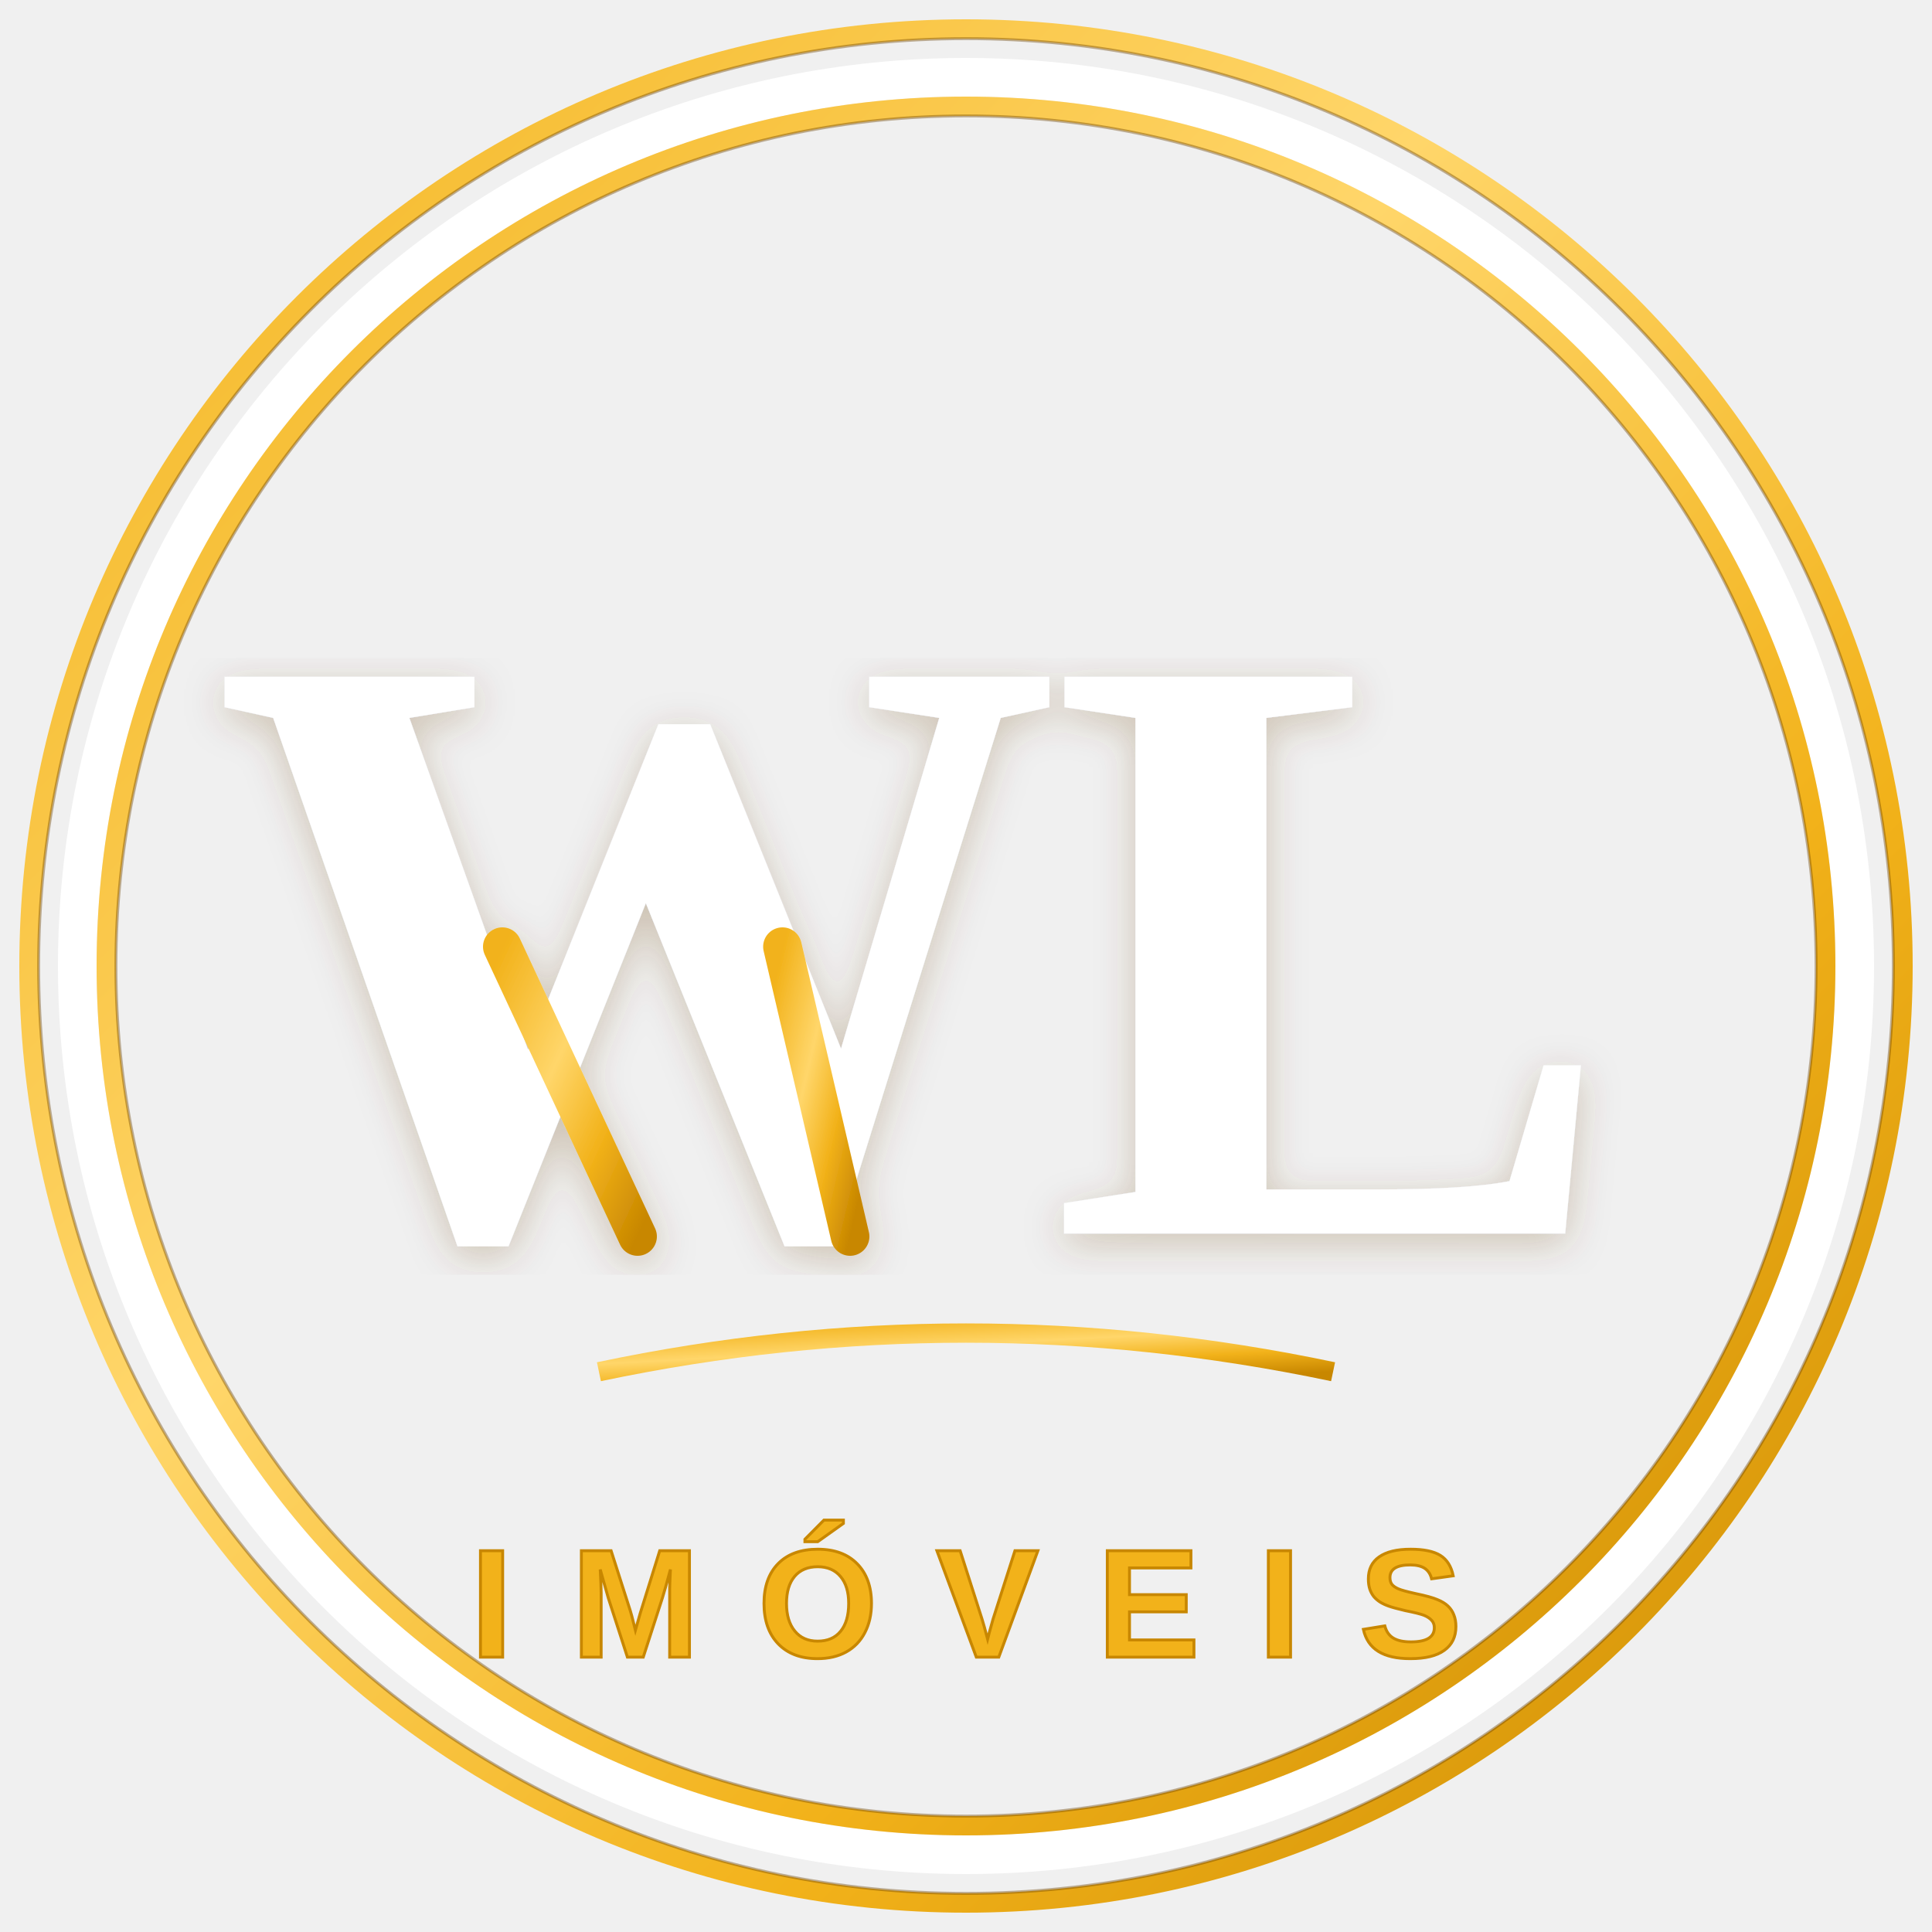
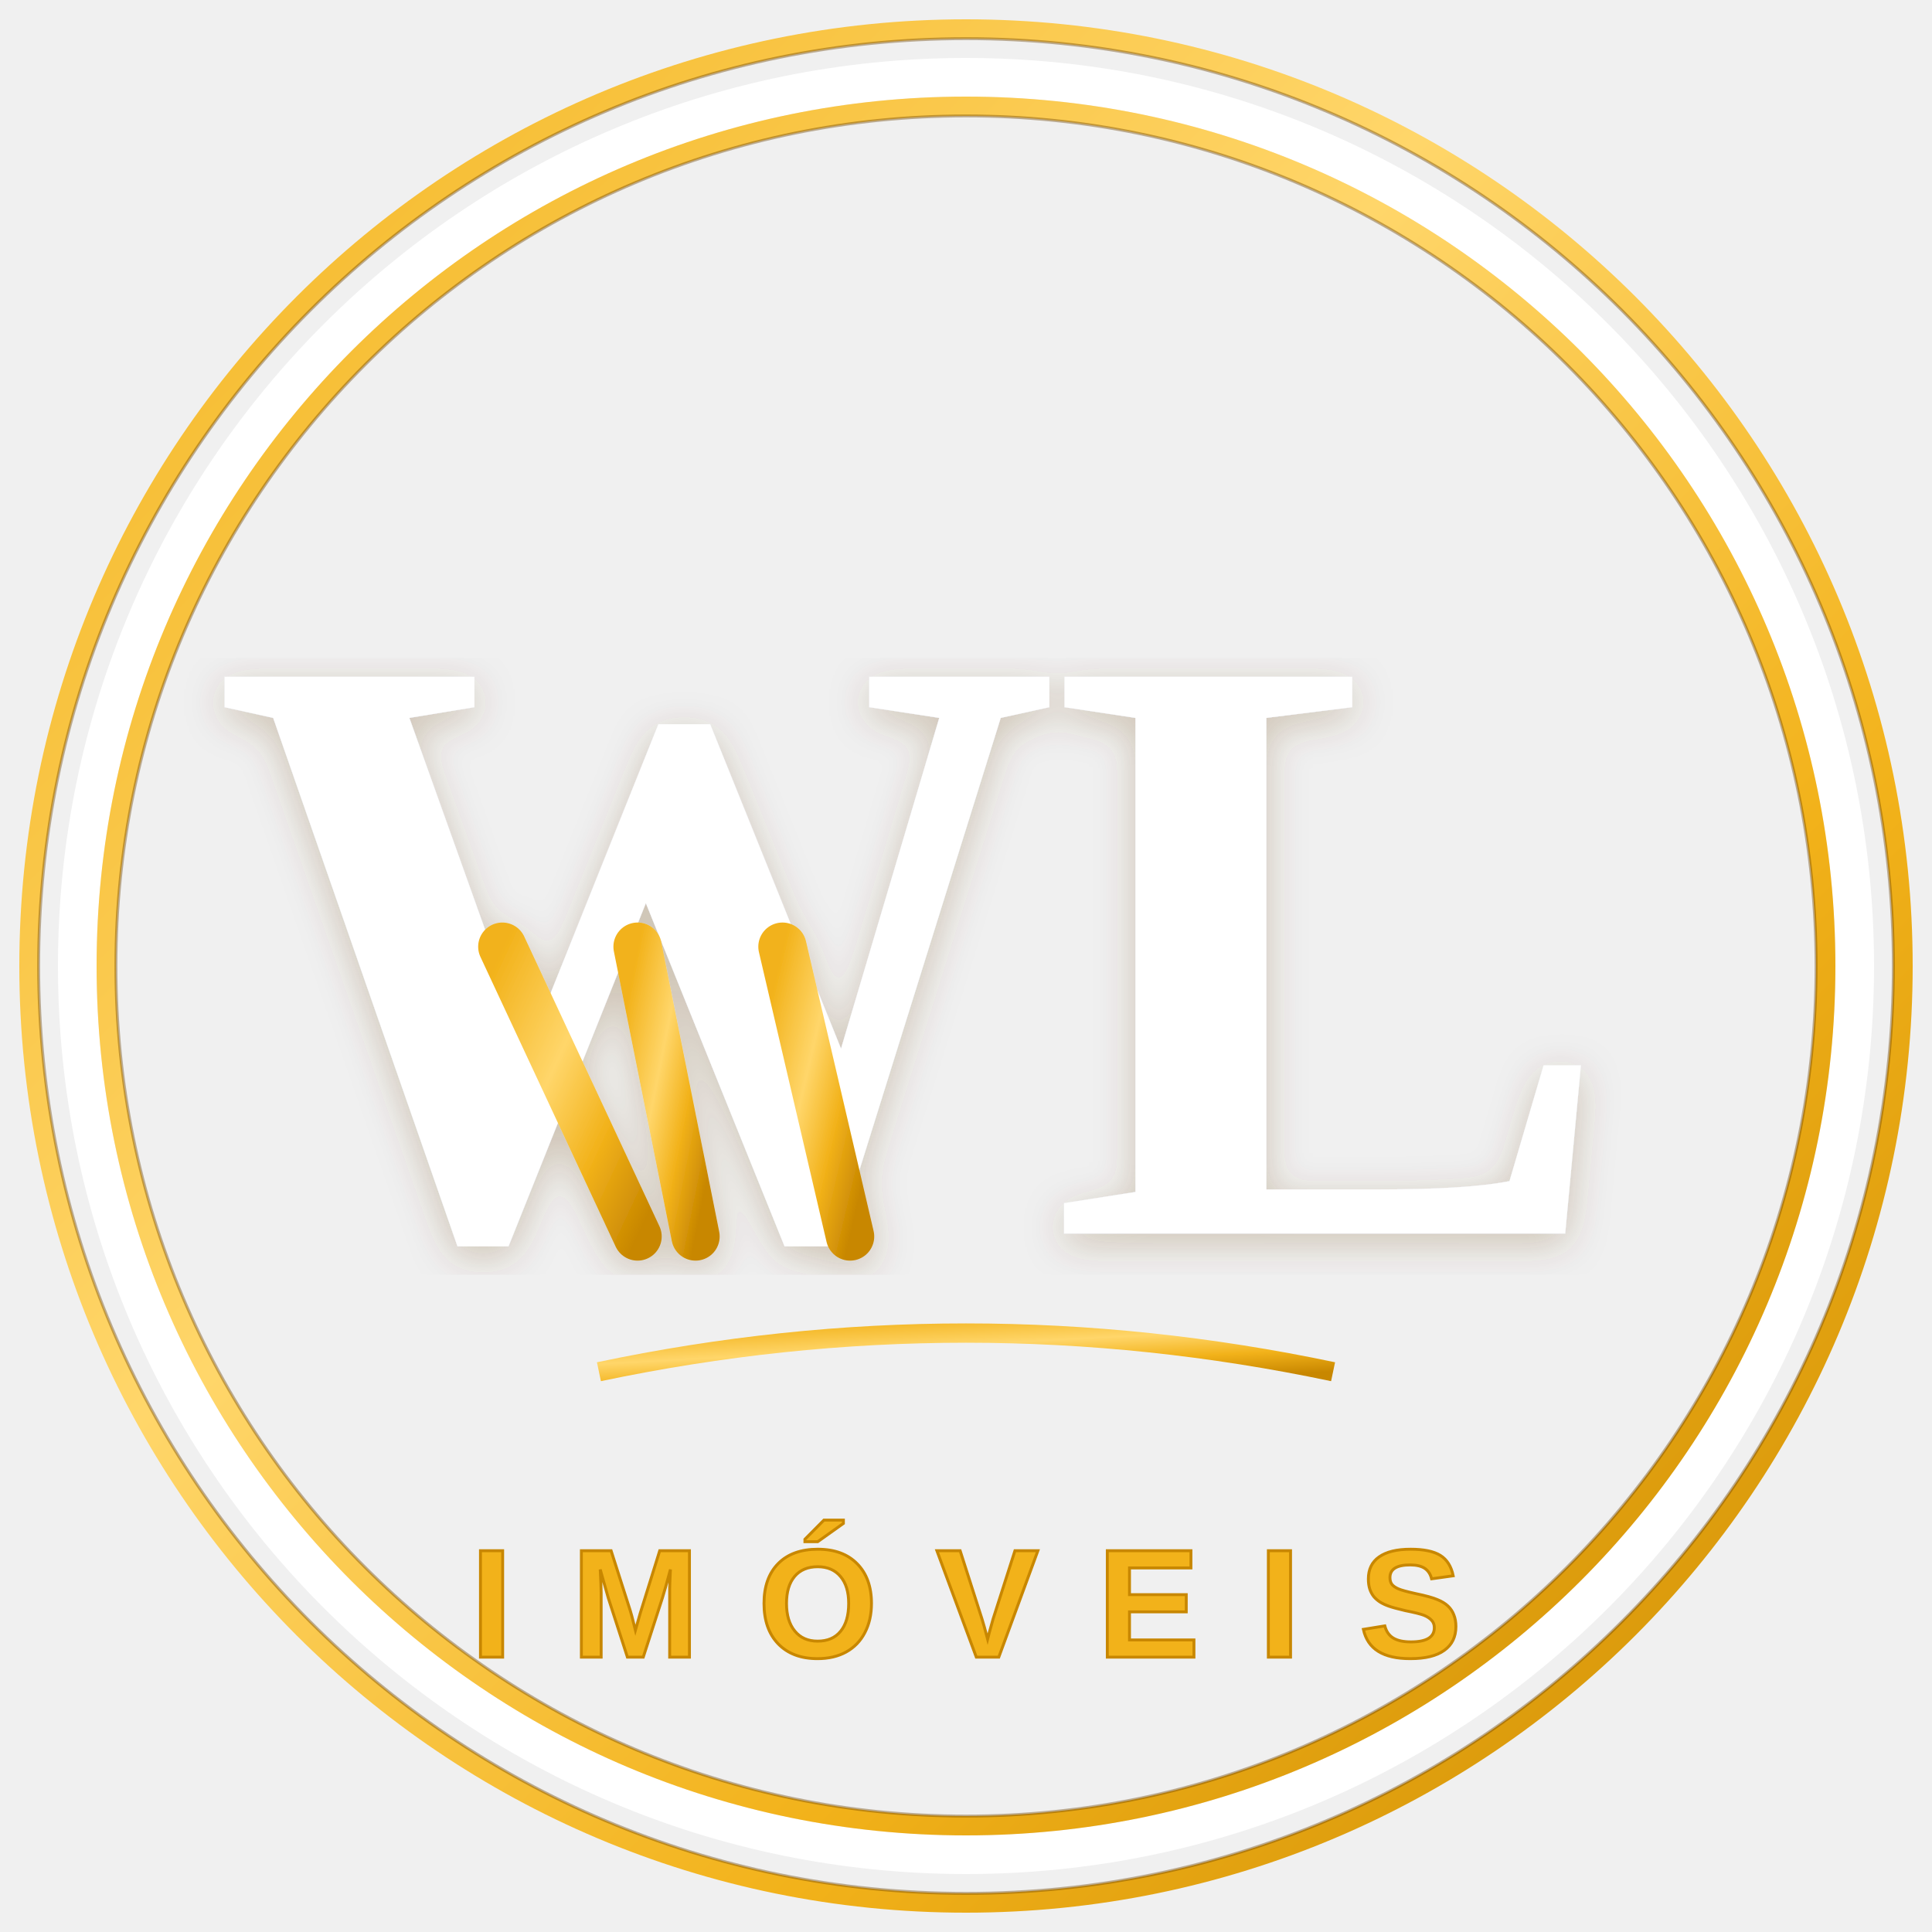
<svg xmlns="http://www.w3.org/2000/svg" viewBox="0 0 200 200" width="200" height="200">
  <defs>
    <linearGradient id="goldGrad" x1="0%" y1="0%" x2="100%" y2="100%">
      <stop offset="0%" style="stop-color:#F2B21A" />
      <stop offset="40%" style="stop-color:#FFD66A" />
      <stop offset="70%" style="stop-color:#F2B21A" />
      <stop offset="100%" style="stop-color:#C88700" />
    </linearGradient>
    <filter id="shadow" x="-5%" y="-5%" width="110%" height="110%">
      <feDropShadow dx="0" dy="1" stdDeviation="2" flood-color="#6B4200" flood-opacity="0.25" />
    </filter>
  </defs>
  <circle cx="100" cy="100" r="97" fill="none" stroke="url(#goldGrad)" stroke-width="2" />
  <circle cx="100" cy="100" r="96" fill="none" stroke="#6B4200" stroke-width="0.3" opacity="0.4" />
  <circle cx="100" cy="100" r="92" fill="none" stroke="#FFFFFF" stroke-width="4" />
  <circle cx="100" cy="100" r="89" fill="none" stroke="url(#goldGrad)" stroke-width="2" />
  <circle cx="100" cy="100" r="88" fill="none" stroke="#6B4200" stroke-width="0.3" opacity="0.4" />
  <g filter="url(#shadow)">
    <text x="66" y="98" font-family="'Times New Roman', Georgia, serif" font-size="88" font-weight="bold" fill="#FFFFFF" text-anchor="middle" dominant-baseline="central">W</text>
-     <path d="M 81 98 L 88 128" stroke="url(#goldGrad)" stroke-width="4" stroke-linecap="round" fill="none" />
-     <path d="M 66 128 L 52 98" stroke="url(#goldGrad)" stroke-width="4" stroke-linecap="round" fill="none" />
+     <path d="M 81 98 L 88 128" stroke="url(#goldGrad)" stroke-width="5" stroke-linecap="round" fill="none" />
+     <path d="M 66 98 L 72 128" stroke="url(#goldGrad)" stroke-width="5" stroke-linecap="round" fill="none" />
+     <path d="M 66 128 L 52 98" stroke="url(#goldGrad)" stroke-width="5" stroke-linecap="round" fill="none" />
    <text x="138" y="98" font-family="'Times New Roman', Georgia, serif" font-size="88" font-weight="bold" fill="#FFFFFF" text-anchor="middle" dominant-baseline="central">L</text>
    <path d="M 122 128 L 154 128" stroke="url(#goldGrad)" stroke-width="5" stroke-linecap="round" fill="none" />
  </g>
  <path d="M 62 142 Q 100 134 138 142" fill="none" stroke="url(#goldGrad)" stroke-width="2" />
  <text x="100" y="166" font-family="Arial, Helvetica, sans-serif" font-size="16" font-weight="bold" fill="#F2B21A" text-anchor="middle" letter-spacing="6" dominant-baseline="central" stroke="#C88700" stroke-width="0.3">
    IMÓVEIS
  </text>
</svg>
